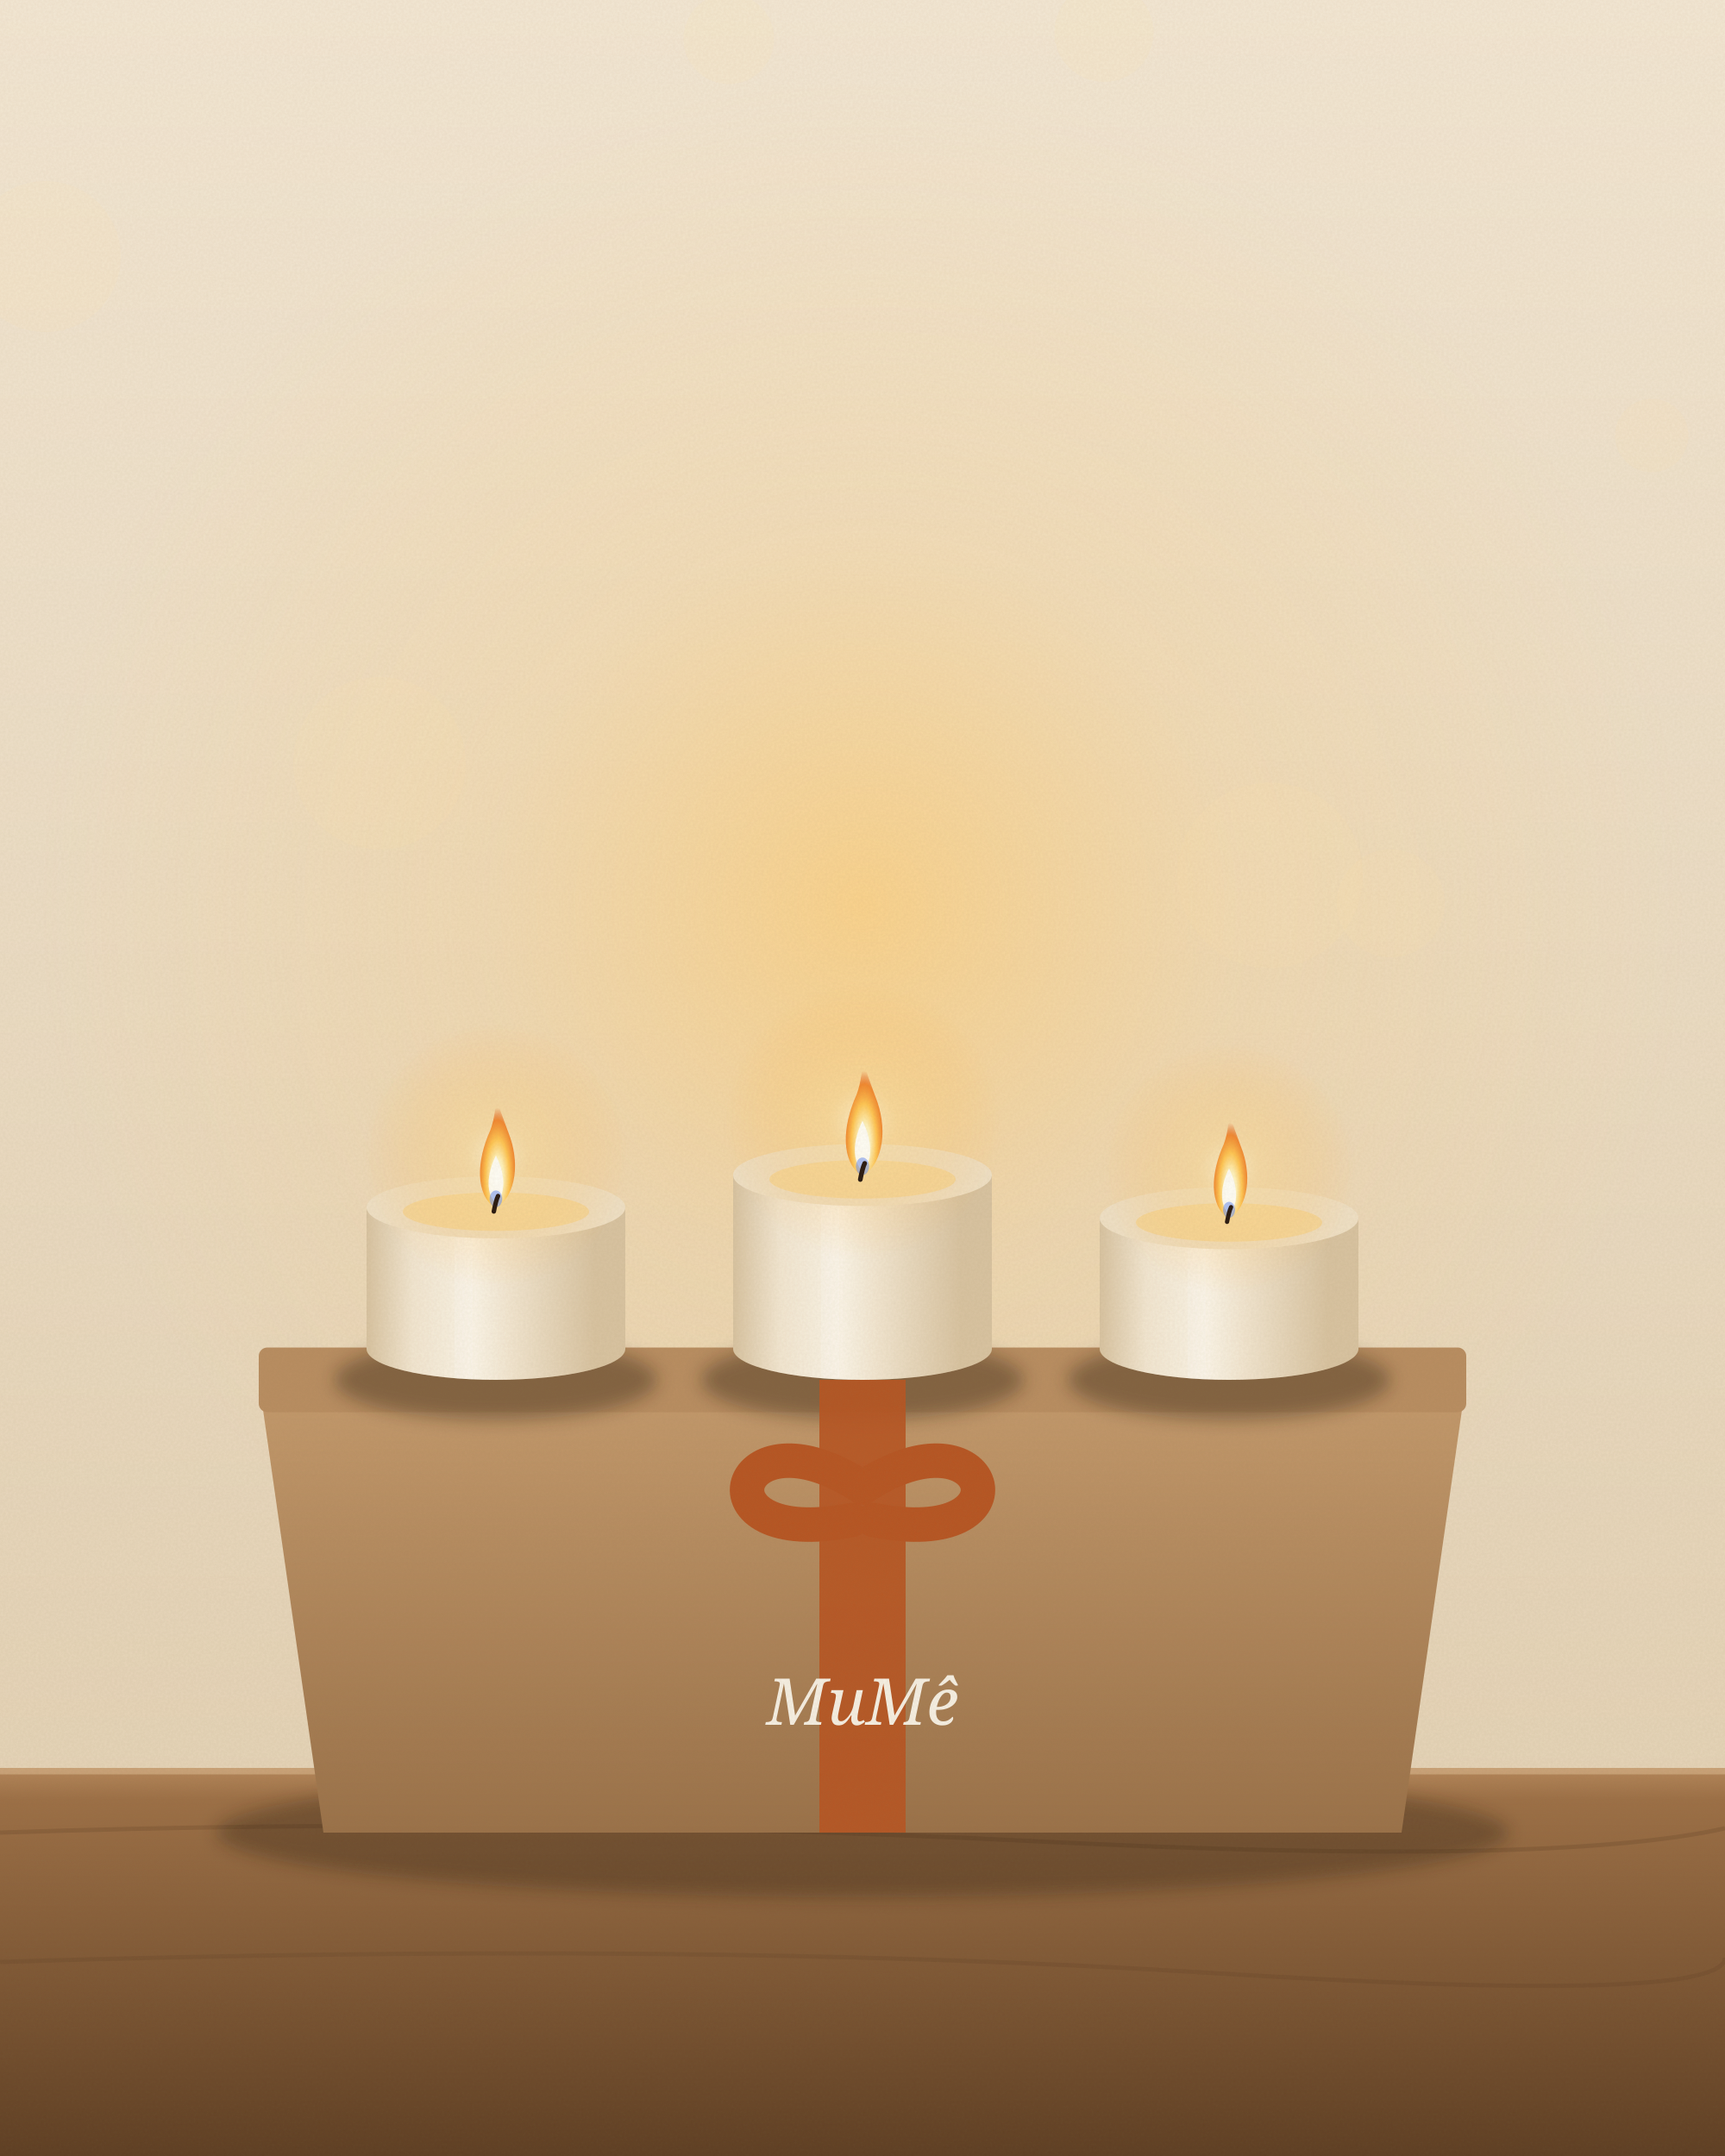
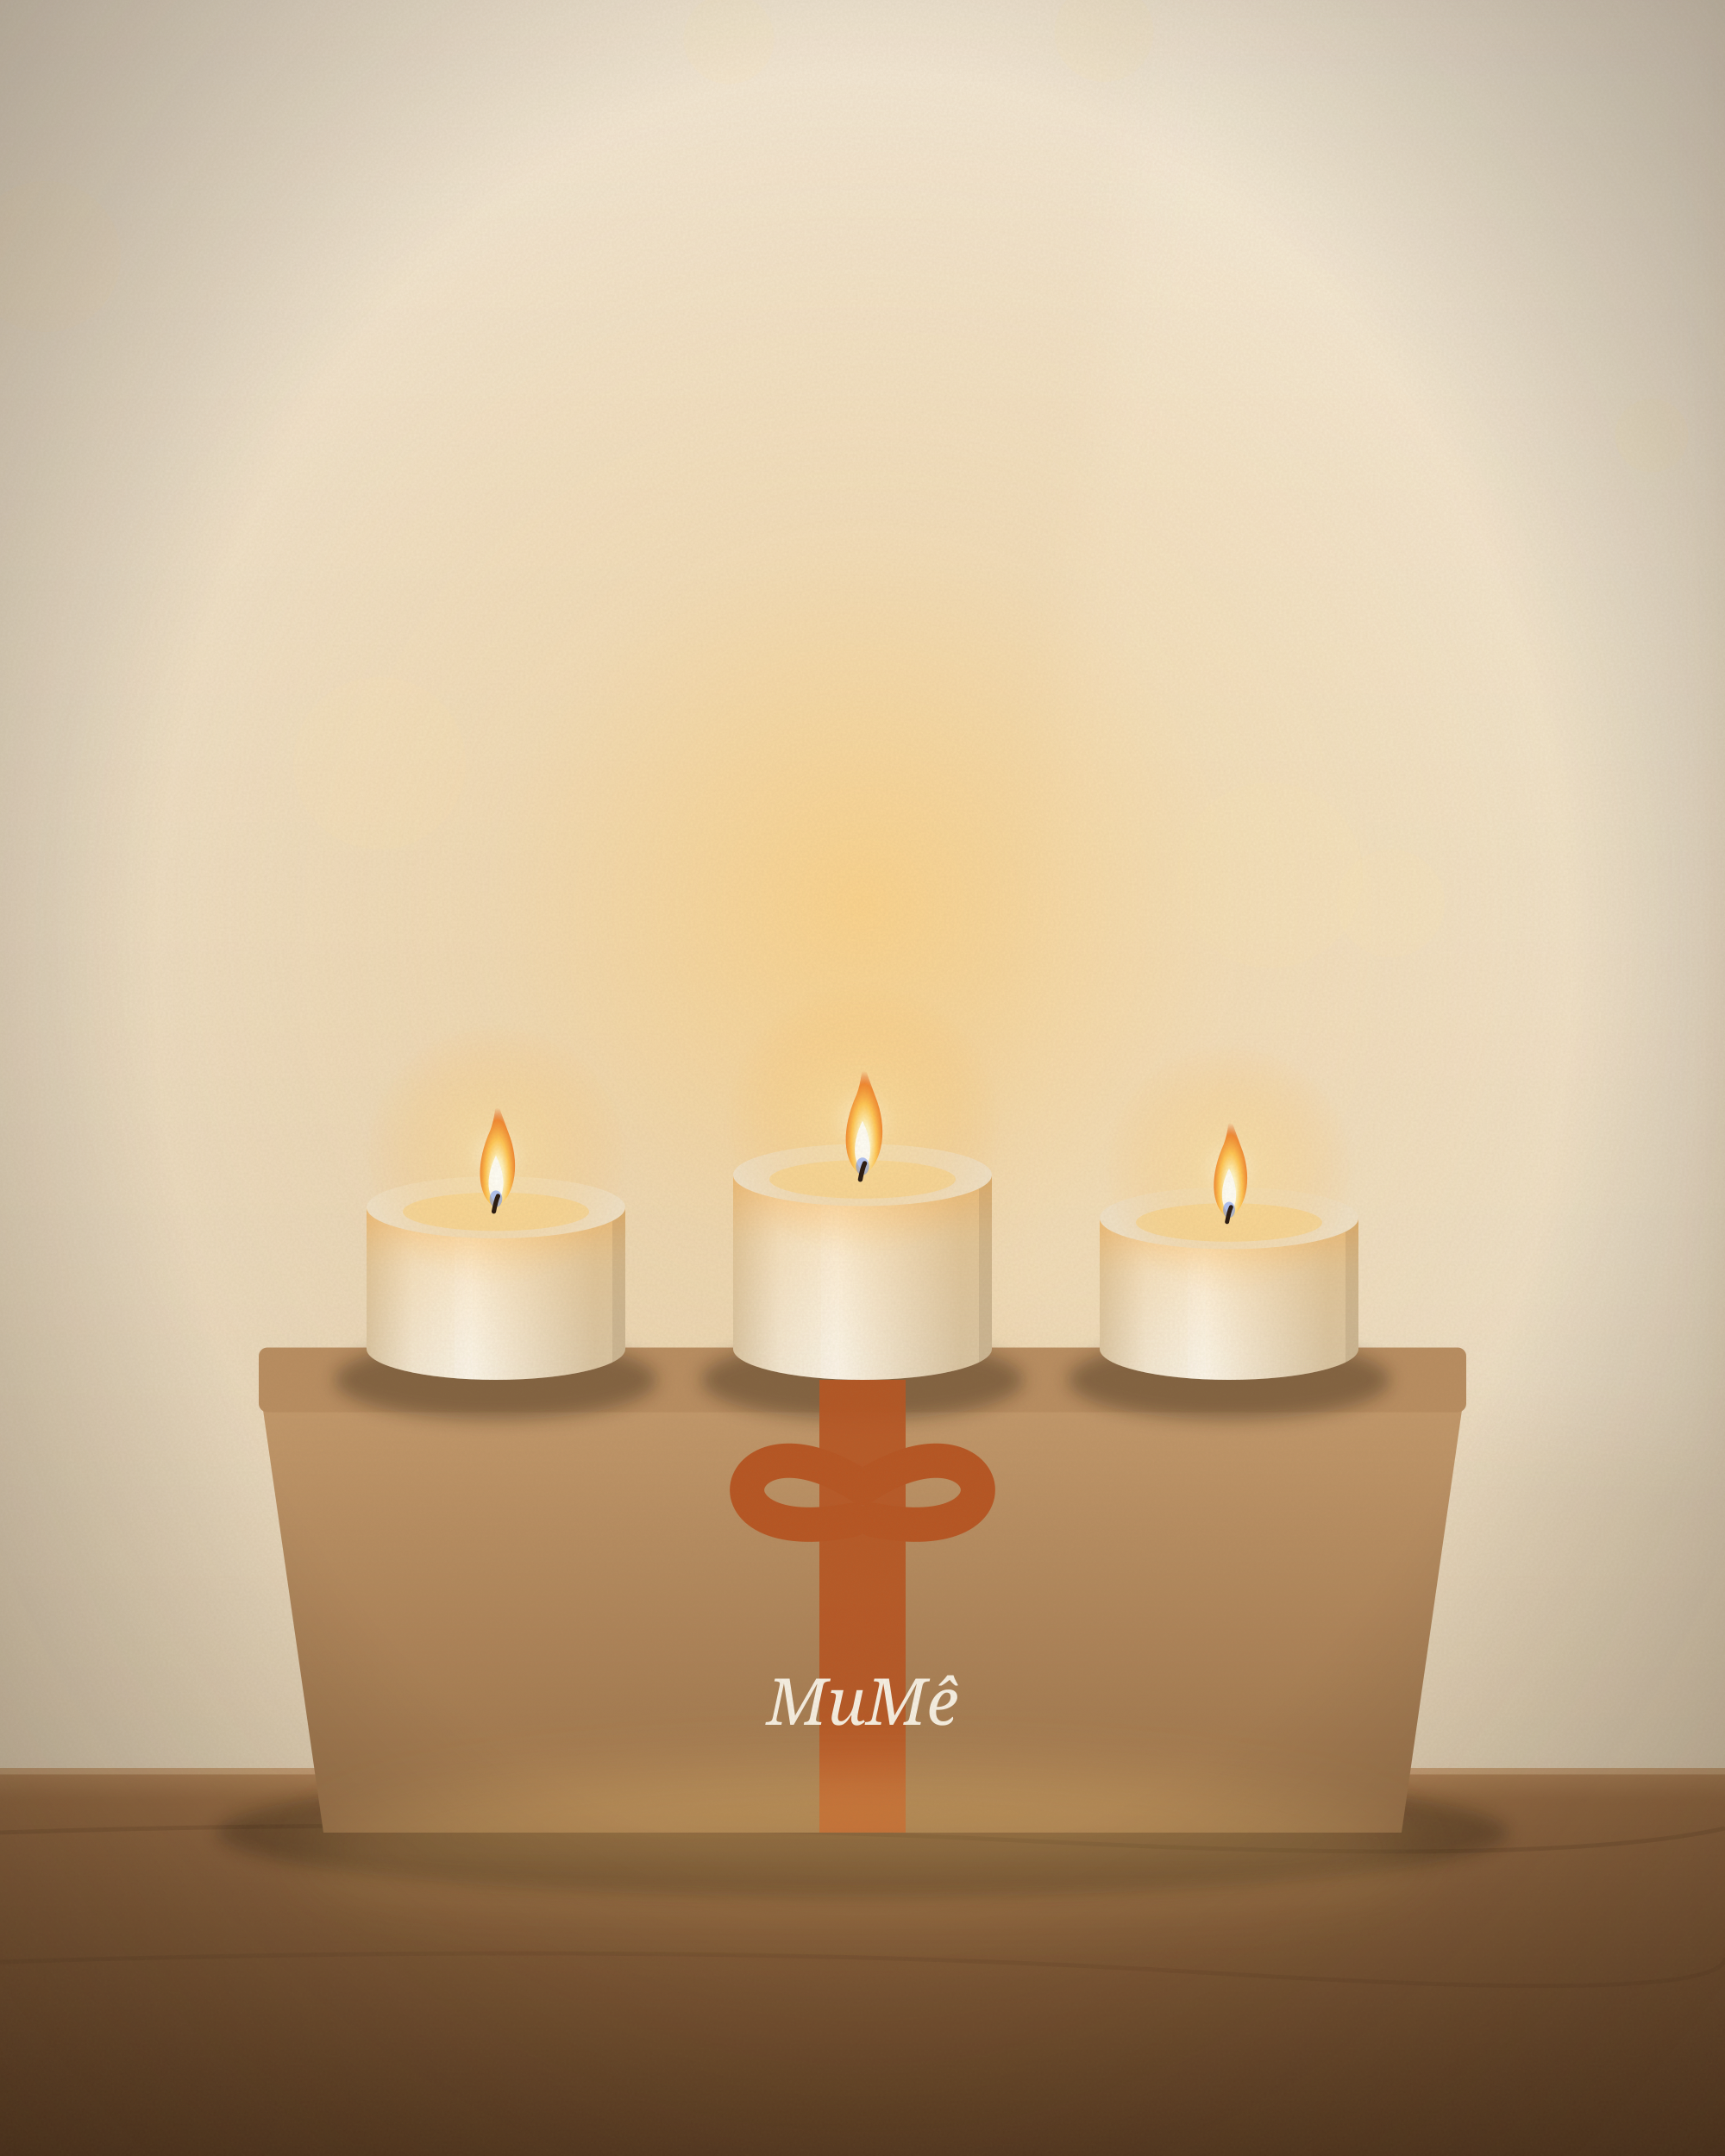
<svg xmlns="http://www.w3.org/2000/svg" viewBox="0 0 800 1000" width="800" height="1000" preserveAspectRatio="xMidYMid slice">
  <defs>
    <linearGradient id="bg6" x1="0" y1="0" x2="0" y2="1">
      <stop offset="0" stop-color="#f3e7d3" />
      <stop offset="1" stop-color="#e2cfb0" />
    </linearGradient>
    <radialGradient id="warm6" cx="0.5" cy="0.5" r="0.5">
      <stop offset="0" stop-color="#ffcf7a" stop-opacity="0.75" />
      <stop offset="0.45" stop-color="#ffcf7a" stop-opacity="0.22" />
      <stop offset="1" stop-color="#ffcf7a" stop-opacity="0" />
    </radialGradient>
    <linearGradient id="wood6" x1="0" y1="0" x2="0" y2="1">
      <stop offset="0" stop-color="#b48659" />
      <stop offset="0.08" stop-color="#9c6f45" />
      <stop offset="1" stop-color="#5e3e22" />
    </linearGradient>
    <radialGradient id="flame6" cx="0.5" cy="0.72" r="0.62">
      <stop offset="0" stop-color="#fffdf2" />
      <stop offset="0.28" stop-color="#fff1b8" />
      <stop offset="0.55" stop-color="#ffc552" />
      <stop offset="0.82" stop-color="#f07a1c" stop-opacity="0.85" />
      <stop offset="1" stop-color="#d9480f" stop-opacity="0" />
    </radialGradient>
    <radialGradient id="halo6" cx="0.5" cy="0.5" r="0.5">
      <stop offset="0" stop-color="#fff6d8" stop-opacity="0.95" />
      <stop offset="0.25" stop-color="#ffd98a" stop-opacity="0.5" />
      <stop offset="1" stop-color="#ffb347" stop-opacity="0" />
    </radialGradient>
+     <linearGradient id="waxglow6" x1="0" y1="0" x2="0" y2="1">
+       <stop offset="0" stop-color="#ffb04a" stop-opacity="0.55" />
+       <stop offset="0.35" stop-color="#ffc977" stop-opacity="0.22" />
+       <stop offset="1" stop-color="#ffd9a0" stop-opacity="0" />
+     </linearGradient>
+     <radialGradient id="vig6" cx="0.5" cy="0.45" r="0.75">
+       <stop offset="0.55" stop-color="#000" stop-opacity="0" />
+       <stop offset="1" stop-color="#1e120a" stop-opacity="0.38" />
+     </radialGradient>
+     <linearGradient id="reflect6" x1="0" y1="0" x2="0" y2="1">
+       <stop offset="0" stop-color="#ffd27a" stop-opacity="0.35" />
+       <stop offset="1" stop-color="#ffd27a" stop-opacity="0" />
+     </linearGradient>
    <filter id="soft6" x="-50%" y="-50%" width="200%" height="200%">
      <feGaussianBlur stdDeviation="14" />
    </filter>
    <filter id="blur46" x="-50%" y="-50%" width="200%" height="200%">
      <feGaussianBlur stdDeviation="4" />
    </filter>
    <filter id="grain6">
      <feTurbulence type="fractalNoise" baseFrequency="0.85" numOctaves="2" stitchTiles="stitch" />
      <feColorMatrix values="0 0 0 0 0.25  0 0 0 0 0.17  0 0 0 0 0.1  0 0 0 0.09 0" />
    </filter>
  </defs>
  <rect width="800" height="1000" fill="url(#bg6)" />
+   <rect x="496.0" y="-50.0" width="400.0" height="700.0" rx="40" fill="#fff8ea" opacity="0.18" filter="url(#soft6)" transform="rotate(8 640.0 300.0)" />
  <rect x="0" y="820" width="800" height="180" fill="url(#wood6)" />
  <path d="M0 850 Q240.0 842 480.0 854 T800 848" stroke="#4a2f19" stroke-opacity="0.18" stroke-width="2" fill="none" />
  <path d="M0 910 Q320.0 900 560.0 915 T800 908" stroke="#4a2f19" stroke-opacity="0.14" stroke-width="2" fill="none" />
  <rect x="0" y="820" width="800" height="3" fill="#d9b68c" opacity="0.6" />
  <circle cx="400" cy="420" r="380" fill="url(#warm6)">
    <animate attributeName="opacity" values="0.85;1;0.9;1;0.85" dur="3.1s" repeatCount="indefinite" />
  </circle>
  <circle cx="512" cy="15" r="23" fill="#ffe2a6" opacity="0.12">
    <animate attributeName="opacity" values="0.05;0.2;0.05" dur="5.9s" repeatCount="indefinite" />
  </circle>
  <circle cx="589" cy="406" r="43" fill="#ffe2a6" opacity="0.12">
    <animate attributeName="opacity" values="0.05;0.2;0.05" dur="5.3s" repeatCount="indefinite" />
  </circle>
  <circle cx="338" cy="18" r="21" fill="#ffe2a6" opacity="0.12">
    <animate attributeName="opacity" values="0.05;0.2;0.05" dur="7.0s" repeatCount="indefinite" />
  </circle>
  <circle cx="21" cy="119" r="35" fill="#ffe2a6" opacity="0.12">
    <animate attributeName="opacity" values="0.05;0.2;0.05" dur="7.2s" repeatCount="indefinite" />
  </circle>
  <circle cx="176" cy="354" r="40" fill="#ffe2a6" opacity="0.12">
    <animate attributeName="opacity" values="0.05;0.2;0.05" dur="5.0s" repeatCount="indefinite" />
  </circle>
  <circle cx="645" cy="419" r="25" fill="#ffe2a6" opacity="0.12">
    <animate attributeName="opacity" values="0.05;0.2;0.05" dur="5.6s" repeatCount="indefinite" />
  </circle>
  <circle cx="766" cy="202" r="17" fill="#ffe2a6" opacity="0.12">
    <animate attributeName="opacity" values="0.05;0.2;0.05" dur="5.4s" repeatCount="indefinite" />
  </circle>
  <defs>
    <linearGradient id="w6" x1="0" y1="0" x2="1" y2="0">
      <stop offset="0" stop-color="#d8c3a0" />
      <stop offset="0.18" stop-color="#f2e6d0" />
      <stop offset="0.42" stop-color="#fbf4e6" />
      <stop offset="0.55" stop-color="#f2e6d0" />
      <stop offset="0.88" stop-color="#d8c3a0" />
      <stop offset="1" stop-color="#d8c3a0" />
    </linearGradient>
    <linearGradient id="kraft6" x1="0" y1="0" x2="0" y2="1">
      <stop offset="0" stop-color="#c49a6c" />
      <stop offset="1" stop-color="#9a7148" />
    </linearGradient>
  </defs>
  <ellipse cx="400" cy="850" rx="300" ry="30" fill="#2b1a0e" opacity="0.35" filter="url(#blur46)" />
  <path d="M120 640 L680 640 L650 850 L150 850 Z" fill="url(#kraft6)" />
  <rect x="120" y="625" width="560" height="30" rx="4" fill="#b88d60" />
  <clipPath id="clip6_170_560">
    <path d="M170 560 L170 625.6 A60.0 14.4 0 0 0 290 625.6 L290 560 Z" />
  </clipPath>
  <ellipse cx="230.0" cy="640" rx="75.0" ry="18.72" fill="#2b1a0e" opacity="0.38" filter="url(#blur46)" />
  <path d="M170 560 L170 625.6 A60.0 14.4 0 0 0 290 625.6 L290 560 Z" fill="url(#w6)" />
  <g clip-path="url(#clip6_170_560)">
    <rect x="170" y="560" width="120" height="80" fill="url(#w6)" opacity="0.18" />
    <rect x="210.8" y="560" width="8.4" height="80" fill="#fff" opacity="0.16" />
+     <rect x="170" y="560" width="120" height="80" fill="url(#waxglow6)">
+       <animate attributeName="opacity" values="0.85;1;0.9;1;0.85" dur="3.1s" begin="0.20s" repeatCount="indefinite" />
+     </rect>
+     <rect x="284" y="560" width="6" height="80" fill="#3b2412" opacity="0.10" />
  </g>
  <ellipse cx="230.0" cy="560" rx="60.0" ry="14.4" fill="#efe0c4" />
  <ellipse cx="230.0" cy="562" rx="43.2" ry="8.928" fill="#f6d79a" opacity="0.9">
    <animate attributeName="opacity" values="0.8;1;0.85;0.95;0.8" dur="3.1s" begin="0.20s" repeatCount="indefinite" />
  </ellipse>
  <g transform="translate(230.0 558) scale(0.65)">
    <circle cx="0" cy="-34" r="95" fill="url(#halo6)" opacity="0.8">
      <animate attributeName="opacity" values="0.7;0.95;0.78;0.9;0.7" dur="3.1s" begin="0.20s" repeatCount="indefinite" />
      <animate attributeName="r" values="92;100;95;98;92" dur="3.1s" begin="0.20s" repeatCount="indefinite" />
    </circle>
    <g>
      <animateTransform attributeName="transform" type="skewX" values="0;3;-2.5;1.5;-1;0" dur="2.6s" begin="0.20s" repeatCount="indefinite" />
      <g>
        <animateTransform attributeName="transform" type="scale" values="1 1;0.96 1.07;1.03 0.95;0.98 1.04;1 1" dur="1.7s" begin="0.20s" repeatCount="indefinite" />
        <path d="M0 4 C-15 -6 -14 -30 -4 -52 C-1 -60 0 -70 0 -76 C3 -66 6 -58 9 -50 C17 -30 15 -6 0 4 Z" fill="url(#flame6)" />
        <path d="M0 0 C-7 -6 -7 -20 0 -34 C7 -20 7 -6 0 0 Z" fill="#fffef6" opacity="0.92" />
        <ellipse cx="0" cy="-3" rx="4.5" ry="6" fill="#6d8ff0" opacity="0.55" />
      </g>
    </g>
    <path d="M-1.5 6 Q0 -2 1.5 -5" stroke="#2a1a10" stroke-width="3.2" stroke-linecap="round" fill="none" />
  </g>
  <clipPath id="clip6_340_545">
    <path d="M340 545 L340 625.6 A60.0 14.4 0 0 0 460 625.6 L460 545 Z" />
  </clipPath>
  <ellipse cx="400.0" cy="640" rx="75.0" ry="18.72" fill="#2b1a0e" opacity="0.38" filter="url(#blur46)" />
  <path d="M340 545 L340 625.6 A60.0 14.4 0 0 0 460 625.6 L460 545 Z" fill="url(#w6)" />
  <g clip-path="url(#clip6_340_545)">
    <rect x="340" y="545" width="120" height="95" fill="url(#w6)" opacity="0.18" />
    <rect x="380.8" y="545" width="8.4" height="95" fill="#fff" opacity="0.16" />
+     <rect x="340" y="545" width="120" height="95" fill="url(#waxglow6)">
+       <animate attributeName="opacity" values="0.85;1;0.9;1;0.85" dur="3.1s" begin="0.70s" repeatCount="indefinite" />
+     </rect>
+     <rect x="454" y="545" width="6" height="95" fill="#3b2412" opacity="0.10" />
  </g>
  <ellipse cx="400.0" cy="545" rx="60.0" ry="14.4" fill="#efe0c4" />
  <ellipse cx="400.0" cy="547" rx="43.2" ry="8.928" fill="#f6d79a" opacity="0.9">
    <animate attributeName="opacity" values="0.8;1;0.85;0.95;0.8" dur="3.1s" begin="0.70s" repeatCount="indefinite" />
  </ellipse>
  <g transform="translate(400.0 543) scale(0.68)">
    <circle cx="0" cy="-34" r="95" fill="url(#halo6)" opacity="0.8">
      <animate attributeName="opacity" values="0.7;0.95;0.78;0.9;0.7" dur="3.1s" begin="0.70s" repeatCount="indefinite" />
      <animate attributeName="r" values="92;100;95;98;92" dur="3.1s" begin="0.70s" repeatCount="indefinite" />
    </circle>
    <g>
      <animateTransform attributeName="transform" type="skewX" values="0;3;-2.5;1.5;-1;0" dur="2.6s" begin="0.70s" repeatCount="indefinite" />
      <g>
        <animateTransform attributeName="transform" type="scale" values="1 1;0.96 1.07;1.03 0.95;0.98 1.04;1 1" dur="1.7s" begin="0.70s" repeatCount="indefinite" />
        <path d="M0 4 C-15 -6 -14 -30 -4 -52 C-1 -60 0 -70 0 -76 C3 -66 6 -58 9 -50 C17 -30 15 -6 0 4 Z" fill="url(#flame6)" />
        <path d="M0 0 C-7 -6 -7 -20 0 -34 C7 -20 7 -6 0 0 Z" fill="#fffef6" opacity="0.92" />
        <ellipse cx="0" cy="-3" rx="4.5" ry="6" fill="#6d8ff0" opacity="0.55" />
      </g>
    </g>
    <path d="M-1.5 6 Q0 -2 1.5 -5" stroke="#2a1a10" stroke-width="3.2" stroke-linecap="round" fill="none" />
  </g>
  <clipPath id="clip6_510_565">
    <path d="M510 565 L510 625.6 A60.0 14.4 0 0 0 630 625.6 L630 565 Z" />
  </clipPath>
  <ellipse cx="570.0" cy="640" rx="75.0" ry="18.72" fill="#2b1a0e" opacity="0.38" filter="url(#blur46)" />
  <path d="M510 565 L510 625.6 A60.0 14.4 0 0 0 630 625.6 L630 565 Z" fill="url(#w6)" />
  <g clip-path="url(#clip6_510_565)">
    <rect x="510" y="565" width="120" height="75" fill="url(#w6)" opacity="0.18" />
    <rect x="550.8" y="565" width="8.4" height="75" fill="#fff" opacity="0.16" />
+     <rect x="510" y="565" width="120" height="75" fill="url(#waxglow6)">
+       <animate attributeName="opacity" values="0.85;1;0.9;1;0.85" dur="3.1s" begin="1.10s" repeatCount="indefinite" />
+     </rect>
+     <rect x="624" y="565" width="6" height="75" fill="#3b2412" opacity="0.10" />
  </g>
  <ellipse cx="570.0" cy="565" rx="60.0" ry="14.4" fill="#efe0c4" />
  <ellipse cx="570.0" cy="567" rx="43.2" ry="8.928" fill="#f6d79a" opacity="0.9">
    <animate attributeName="opacity" values="0.8;1;0.85;0.95;0.8" dur="3.1s" begin="1.10s" repeatCount="indefinite" />
  </ellipse>
  <g transform="translate(570.0 563) scale(0.62)">
    <circle cx="0" cy="-34" r="95" fill="url(#halo6)" opacity="0.8">
      <animate attributeName="opacity" values="0.7;0.95;0.78;0.9;0.7" dur="3.1s" begin="1.10s" repeatCount="indefinite" />
      <animate attributeName="r" values="92;100;95;98;92" dur="3.1s" begin="1.10s" repeatCount="indefinite" />
    </circle>
    <g>
      <animateTransform attributeName="transform" type="skewX" values="0;3;-2.5;1.5;-1;0" dur="2.6s" begin="1.10s" repeatCount="indefinite" />
      <g>
        <animateTransform attributeName="transform" type="scale" values="1 1;0.96 1.07;1.03 0.95;0.98 1.04;1 1" dur="1.7s" begin="1.10s" repeatCount="indefinite" />
        <path d="M0 4 C-15 -6 -14 -30 -4 -52 C-1 -60 0 -70 0 -76 C3 -66 6 -58 9 -50 C17 -30 15 -6 0 4 Z" fill="url(#flame6)" />
        <path d="M0 0 C-7 -6 -7 -20 0 -34 C7 -20 7 -6 0 0 Z" fill="#fffef6" opacity="0.92" />
        <ellipse cx="0" cy="-3" rx="4.5" ry="6" fill="#6d8ff0" opacity="0.55" />
      </g>
    </g>
    <path d="M-1.5 6 Q0 -2 1.5 -5" stroke="#2a1a10" stroke-width="3.2" stroke-linecap="round" fill="none" />
  </g>
  <rect x="380" y="640" width="40" height="210" fill="#b65522" opacity="0.92" />
  <path d="M400 690 C340 650 320 720 395 705 M400 690 C460 650 480 720 405 705" stroke="#b65522" stroke-width="16" fill="none" stroke-linecap="round" />
  <text x="400" y="800" text-anchor="middle" font-family="Georgia,serif" font-style="italic" font-size="30" fill="#f6efe2">MuMê</text>
+   <ellipse cx="400.0" cy="860" rx="256.0" ry="38" fill="url(#reflect6)" filter="url(#soft6)">
+     <animate attributeName="opacity" values="0.7;1;0.8;1;0.7" dur="3.1s" repeatCount="indefinite" />
+   </ellipse>
+   <rect width="800" height="1000" fill="url(#vig6)" />
  <rect width="800" height="1000" filter="url(#grain6)" />
</svg>
